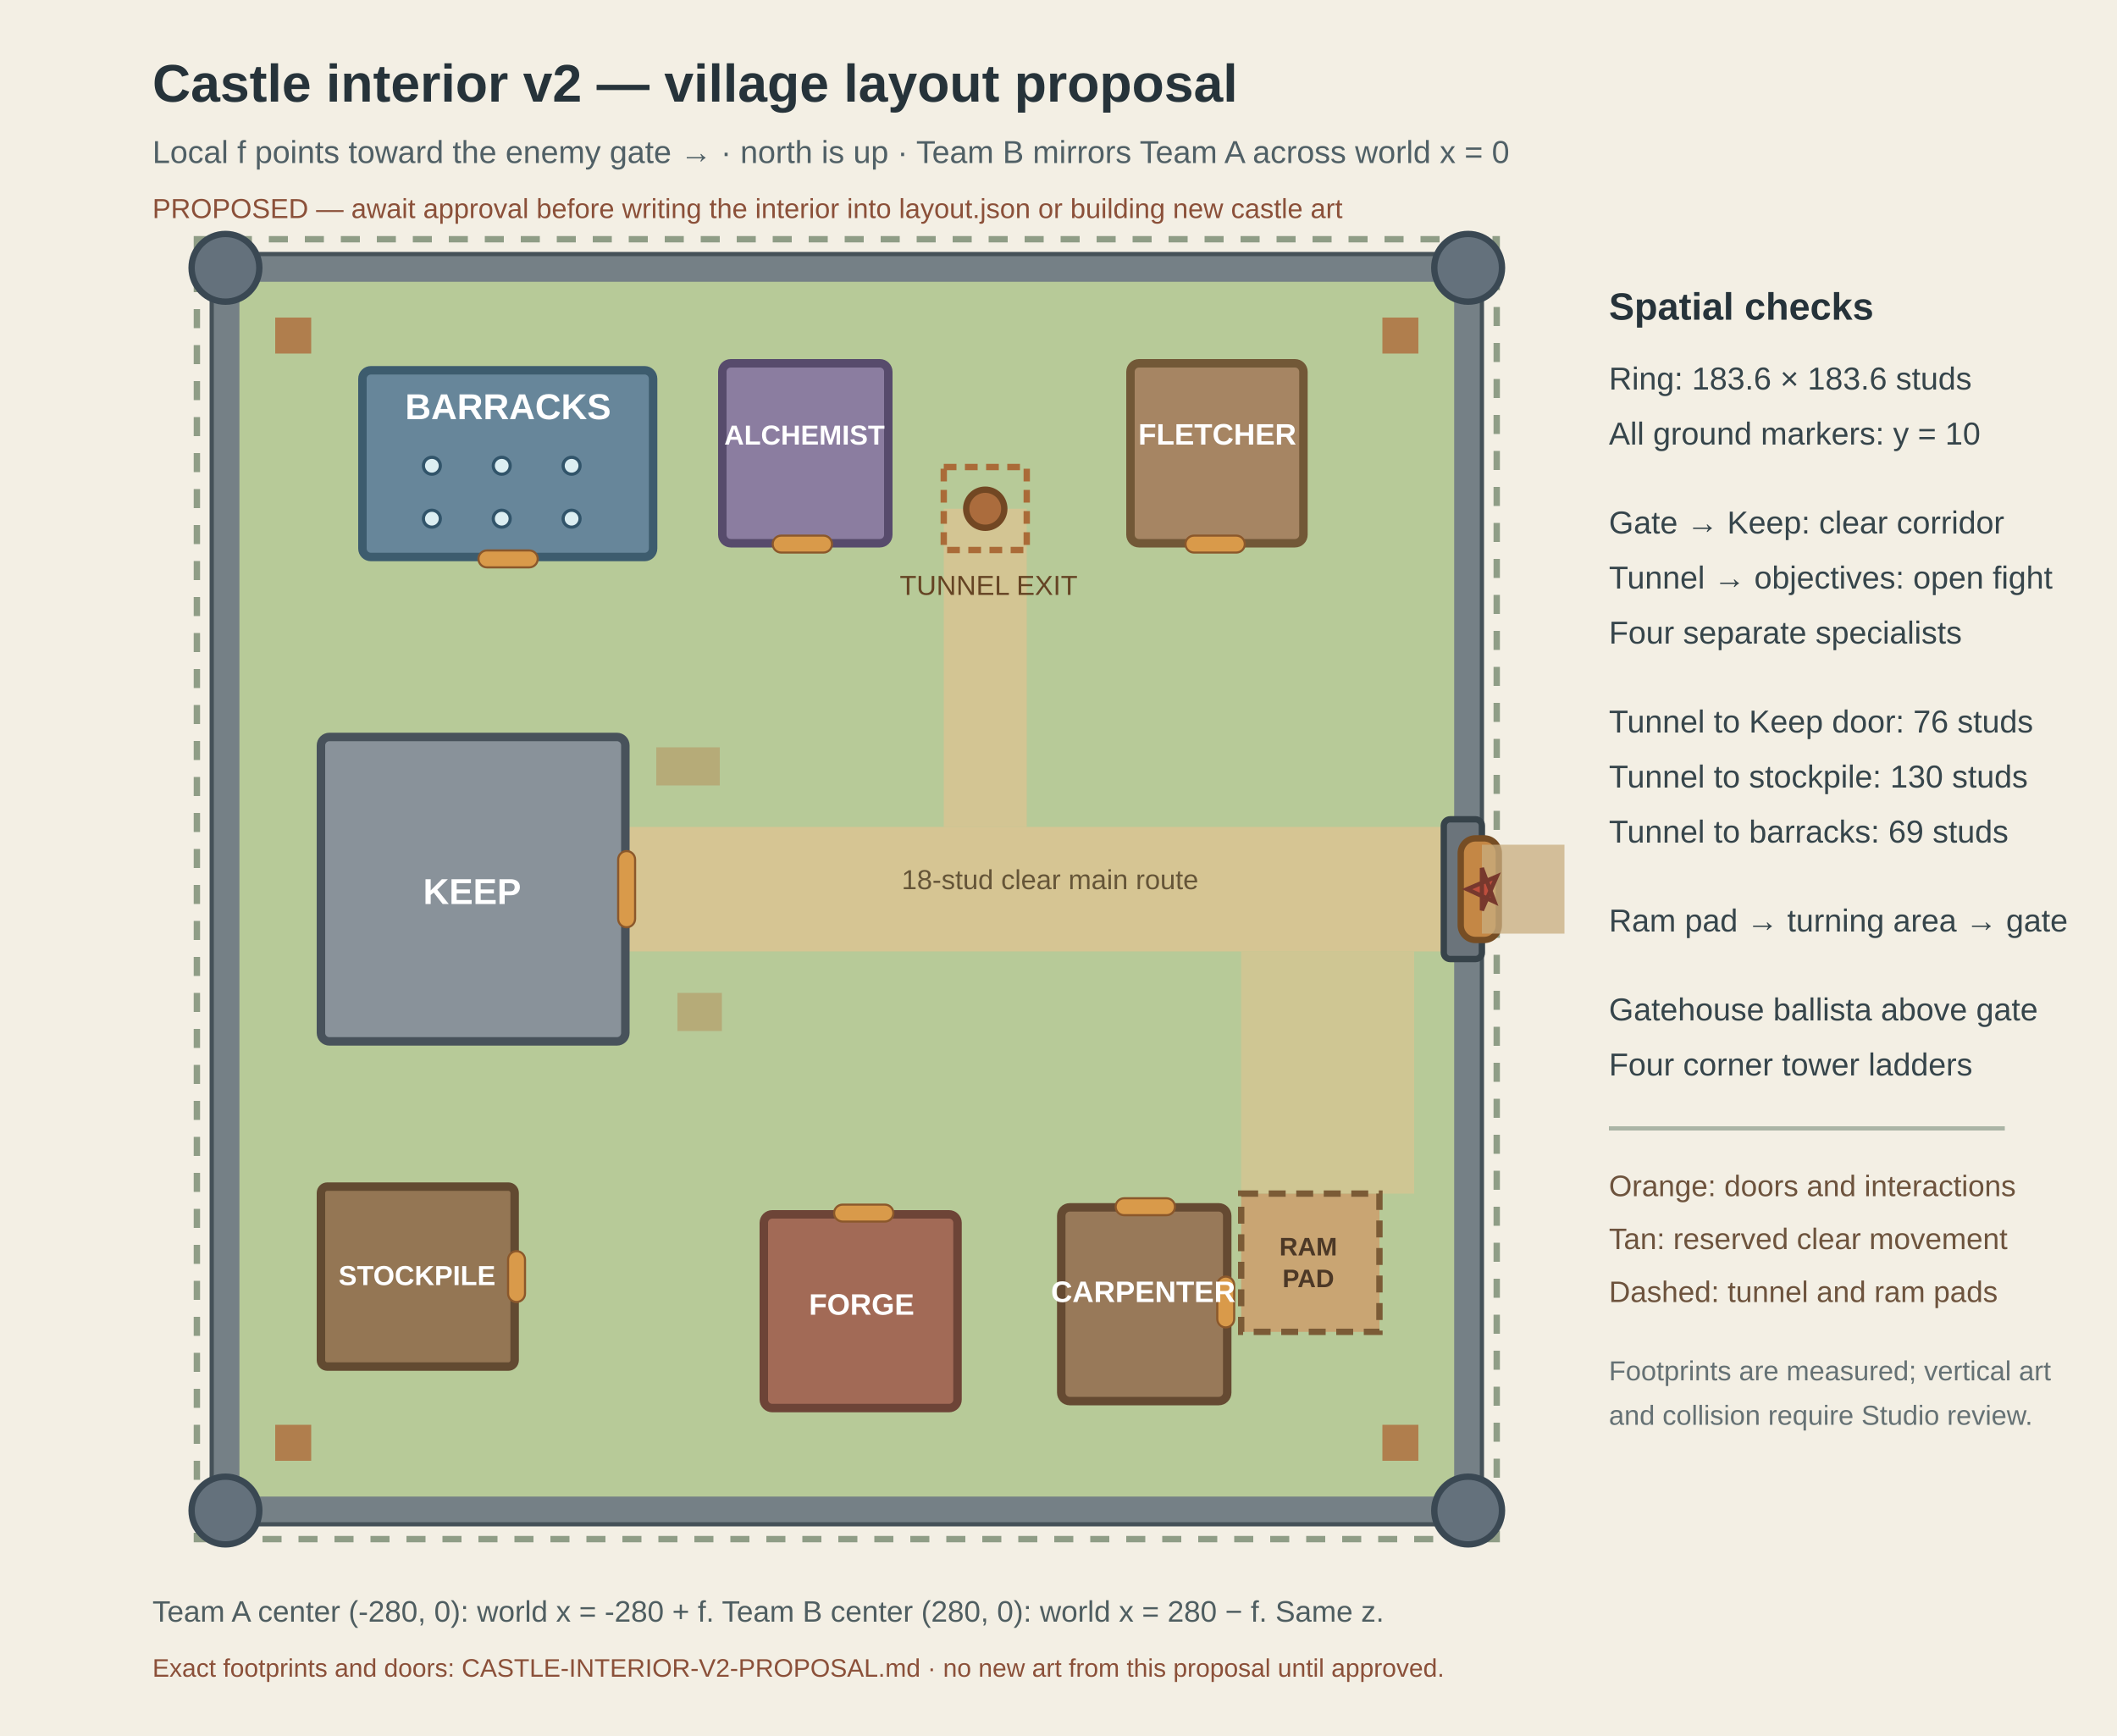
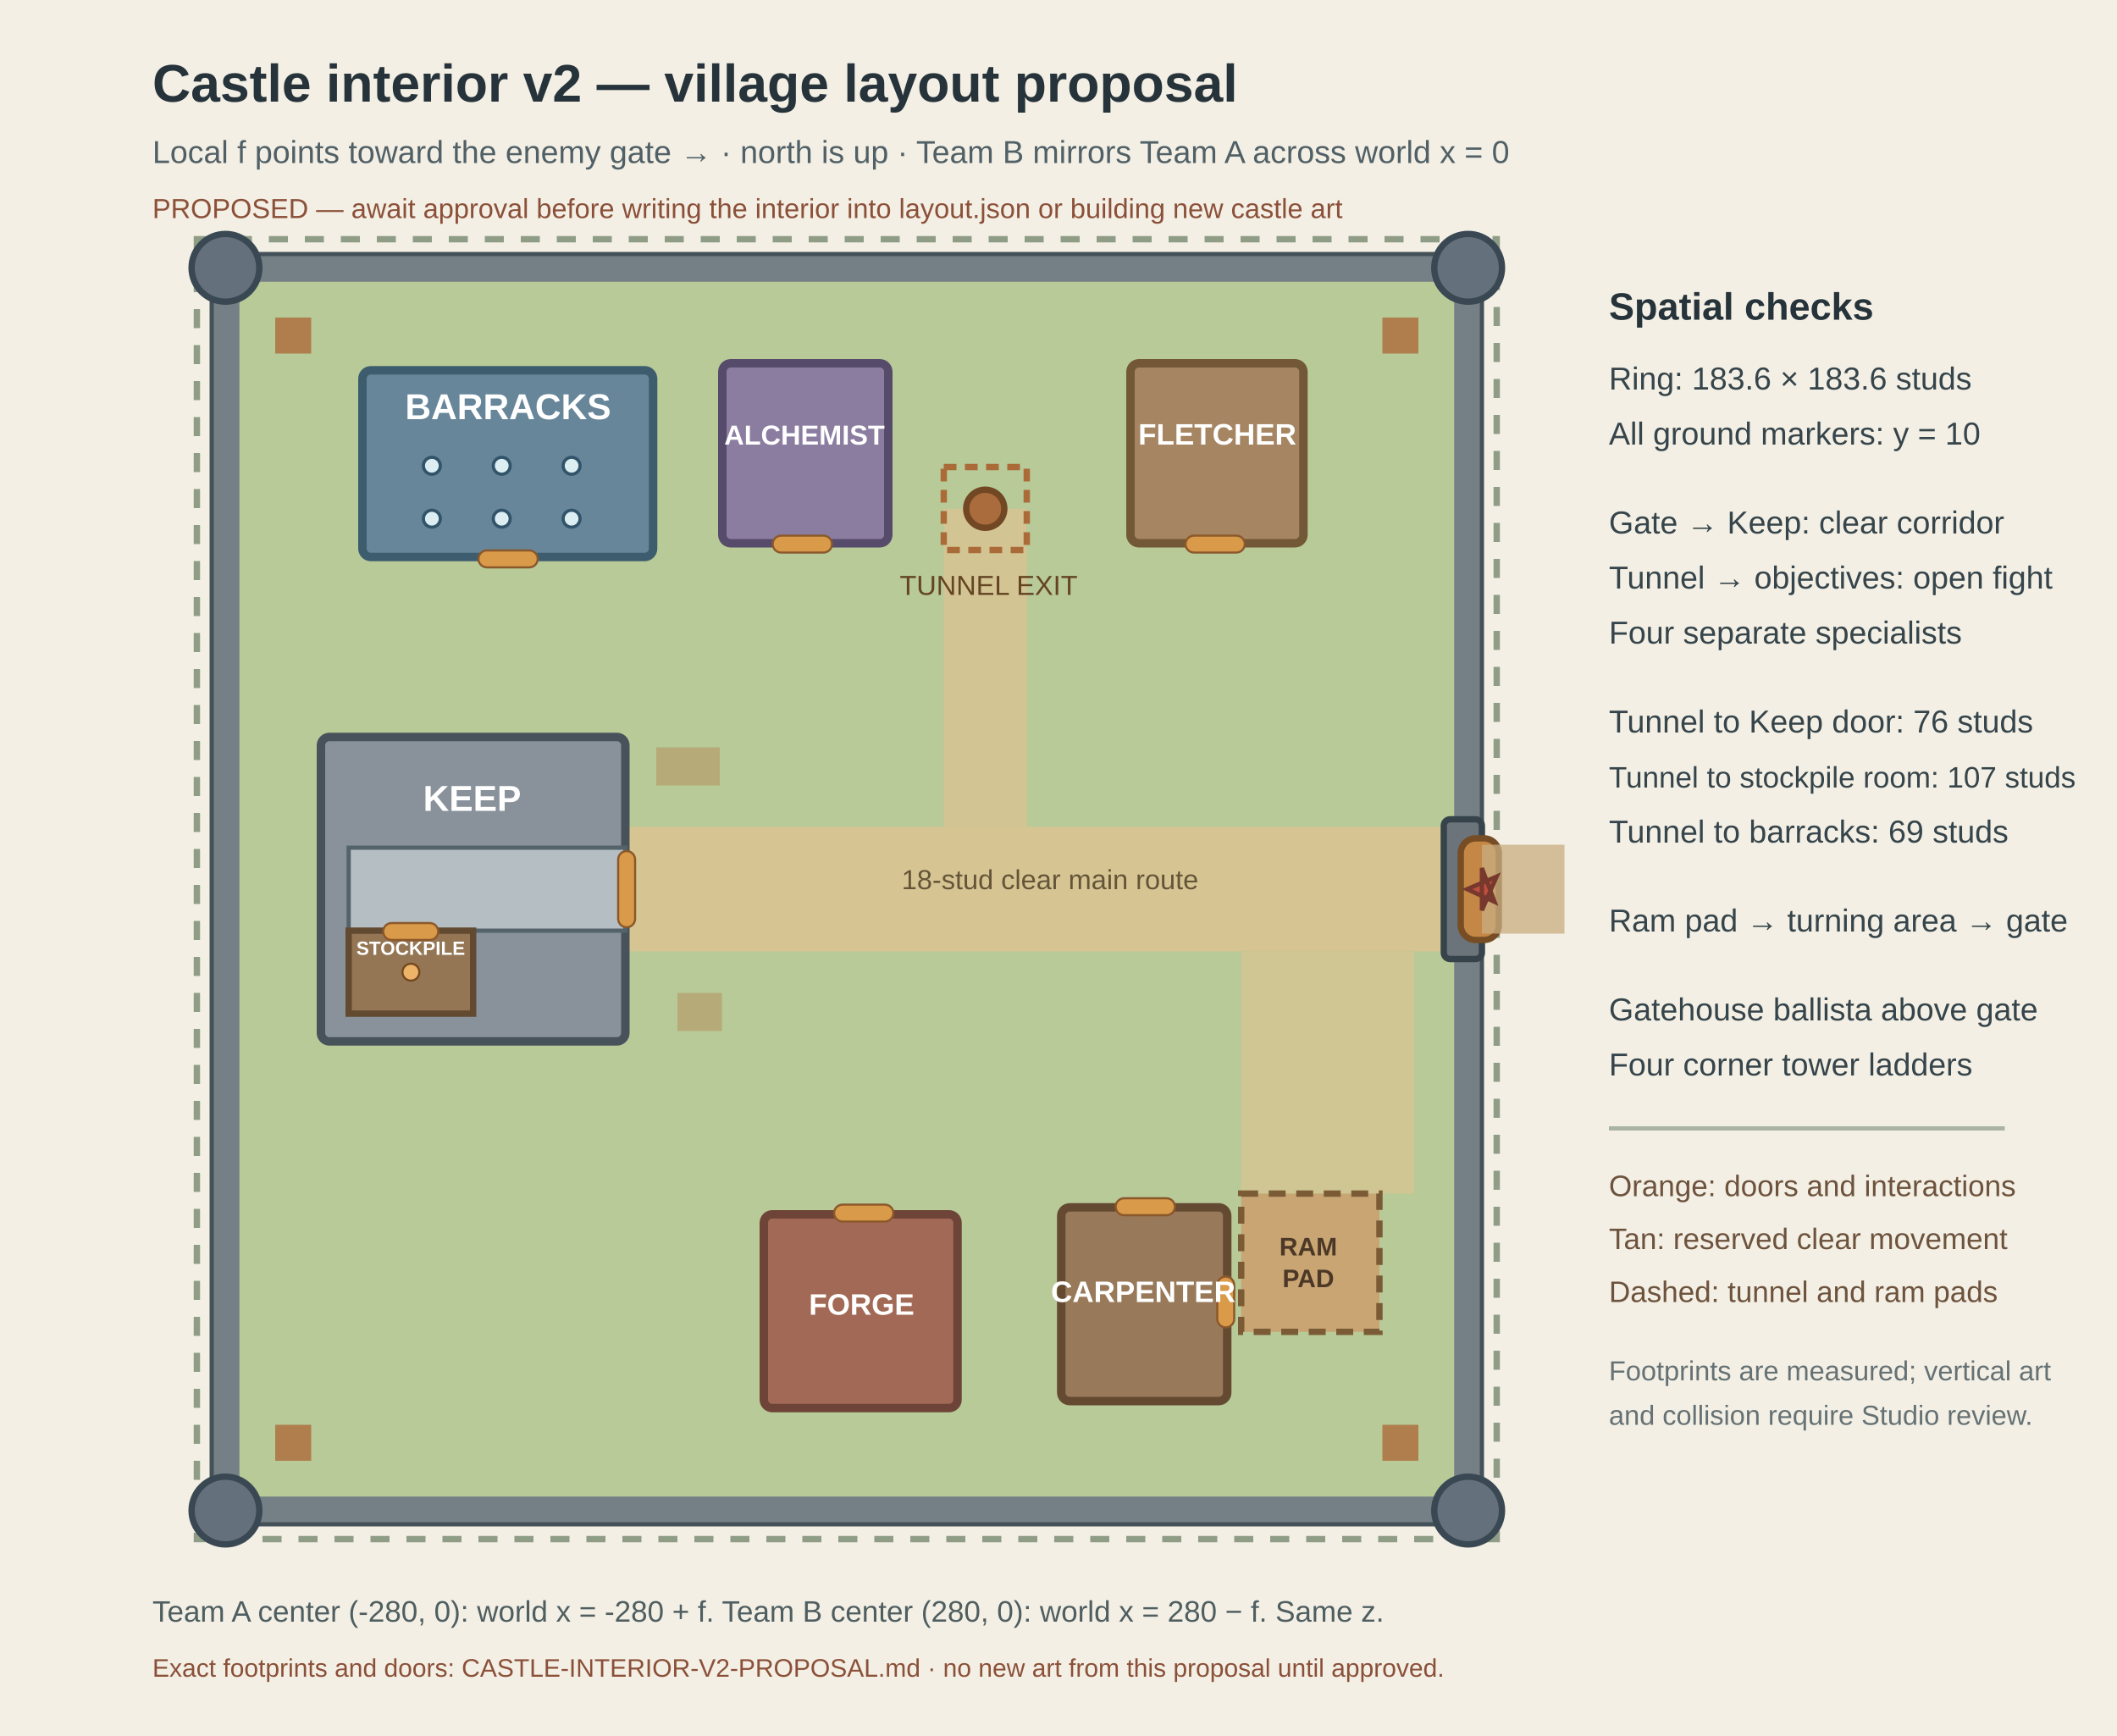
<svg xmlns="http://www.w3.org/2000/svg" width="1000" height="820" viewBox="0 0 1000 820" role="img" aria-label="Top-down proposed village layout for one mirrored castle">
  <rect width="1000" height="820" fill="#f3efe4" />
  <text x="72" y="48" font-family="Arial, sans-serif" font-size="25" font-weight="700" fill="#26333a">Castle interior v2 — village layout proposal</text>
  <text x="72" y="77" font-family="Arial, sans-serif" font-size="15" fill="#506066">Local f points toward the enemy gate → · north is up · Team B mirrors Team A across world x = 0</text>
  <text x="72" y="103" font-family="Arial, sans-serif" font-size="13" fill="#8b5039">PROPOSED — await approval before writing the interior into layout.json or building new castle art</text>
  <rect x="100" y="120" width="600" height="600" fill="#758086" stroke="#455158" stroke-width="2" />
  <rect x="113.1" y="133.1" width="573.8" height="573.8" fill="#b7ca98" />
  <rect x="93" y="113" width="614" height="614" fill="none" stroke="#8f9d86" stroke-width="3" stroke-dasharray="9 8" />
  <rect x="295.4" y="390.6" width="392" height="58.8" fill="#d9c492" opacity="0.9" />
  <rect x="445.8" y="240.3" width="39.2" height="150.3" fill="#d9c492" opacity="0.8" />
  <rect x="586.3" y="449.4" width="81.7" height="114.4" fill="#d9c492" opacity="0.7" />
  <path d="M 310 362 L 340 362 M 320 478 L 341 478" stroke="#b59967" stroke-width="18" opacity="0.65" />
  <rect x="151.6" y="348.1" width="143.8" height="143.8" rx="4" fill="#89929a" stroke="#48525b" stroke-width="4" />
-   <rect x="151.6" y="560.5" width="91.5" height="85" rx="3" fill="#947654" stroke="#624a31" stroke-width="4" />
+   <rect x="164.7" y="400.4" width="130.7" height="39.2" fill="#b4bec3" stroke="#54636a" stroke-width="2" />
+   <rect x="164.7" y="439.6" width="58.8" height="39.2" fill="#947654" stroke="#624a31" stroke-width="3" />
+   <circle cx="194.1" cy="459.2" r="4" fill="#edb469" stroke="#744920" stroke-width="1" />
  <rect x="171.2" y="174.9" width="137.3" height="88.2" rx="4" fill="#67869a" stroke="#3d5c6e" stroke-width="4" />
  <rect x="341.2" y="171.6" width="78.4" height="85" rx="4" fill="#8b7da0" stroke="#574b6c" stroke-width="4" />
  <rect x="534" y="171.6" width="81.7" height="85" rx="4" fill="#a68563" stroke="#725837" stroke-width="4" />
  <rect x="360.8" y="573.6" width="91.5" height="91.5" rx="4" fill="#a26a56" stroke="#6d4437" stroke-width="4" />
  <rect x="501.3" y="570.3" width="78.4" height="91.5" rx="4" fill="#987959" stroke="#654a32" stroke-width="4" />
  <rect x="445.8" y="220.6" width="39.2" height="39.2" fill="none" stroke="#aa6b38" stroke-width="3" stroke-dasharray="6 4" />
  <circle cx="465.4" cy="240.3" r="9" fill="#ab6c3d" stroke="#724723" stroke-width="3" />
  <rect x="586.3" y="563.8" width="65.3" height="65.3" fill="#c9a573" stroke="#7b5b36" stroke-width="3" stroke-dasharray="8 5" />
  <rect x="682" y="387" width="18" height="66" rx="3" fill="#6b747b" stroke="#37434a" stroke-width="3" />
  <rect x="690" y="396" width="18" height="48" rx="7" fill="#c48745" stroke="#764d24" stroke-width="3" />
  <rect x="700" y="399" width="39" height="42" fill="#c8ad80" opacity="0.75" />
  <g fill="#64717c" stroke="#3a4853" stroke-width="3">
    <circle cx="106.5" cy="126.5" r="16" />
    <circle cx="693.5" cy="126.5" r="16" />
    <circle cx="106.5" cy="713.5" r="16" />
    <circle cx="693.5" cy="713.5" r="16" />
  </g>
  <g fill="#b07e4d">
    <rect x="130" y="150" width="17" height="17" />
    <rect x="653" y="150" width="17" height="17" />
    <rect x="130" y="673" width="17" height="17" />
    <rect x="653" y="673" width="17" height="17" />
  </g>
  <path d="M 700 410 L 706 426 L 693 420 L 707 414 L 700 430 Z" fill="#be4e3d" stroke="#77382d" stroke-width="2" />
  <g fill="#d99a4a" stroke="#8b582b" stroke-width="1">
    <rect x="292" y="402" width="8" height="36" rx="4" />
-     <rect x="240" y="591" width="8" height="24" rx="4" />
+     <rect x="181" y="436" width="26" height="8" rx="4" />
    <rect x="226" y="260" width="28" height="8" rx="4" />
    <rect x="365" y="253" width="28" height="8" rx="4" />
    <rect x="560" y="253" width="28" height="8" rx="4" />
    <rect x="394" y="569" width="28" height="8" rx="4" />
    <rect x="527" y="566" width="28" height="8" rx="4" />
    <rect x="575" y="603" width="8" height="24" rx="4" />
  </g>
  <g fill="#dceef2" stroke="#31546a" stroke-width="1.5">
    <circle cx="204" cy="220" r="4" />
    <circle cx="237" cy="220" r="4" />
    <circle cx="270" cy="220" r="4" />
    <circle cx="204" cy="245" r="4" />
    <circle cx="237" cy="245" r="4" />
    <circle cx="270" cy="245" r="4" />
  </g>
  <g font-family="Arial, sans-serif" font-size="17" font-weight="700" text-anchor="middle" fill="#ffffff">
-     <text x="223" y="427">KEEP</text>
-     <text x="197" y="607" font-size="13">STOCKPILE</text>
+     <text x="223" y="383">KEEP</text>
+     <text x="194" y="451" font-size="9">STOCKPILE</text>
    <text x="240" y="198">BARRACKS</text>
    <text x="380" y="210" font-size="13">ALCHEMIST</text>
    <text x="575" y="210" font-size="14">FLETCHER</text>
    <text x="407" y="621" font-size="14">FORGE</text>
    <text x="540" y="615" font-size="14">CARPENTER</text>
  </g>
  <text x="618" y="593" font-family="Arial, sans-serif" font-size="12" font-weight="700" text-anchor="middle" fill="#4c3826">RAM</text>
  <text x="618" y="608" font-family="Arial, sans-serif" font-size="12" font-weight="700" text-anchor="middle" fill="#4c3826">PAD</text>
  <text x="467" y="281" font-family="Arial, sans-serif" font-size="13" text-anchor="middle" fill="#654424">TUNNEL EXIT</text>
  <text x="496" y="420" font-family="Arial, sans-serif" font-size="13" text-anchor="middle" fill="#655538">18-stud clear main route</text>
  <text x="760" y="151" font-family="Arial, sans-serif" font-size="18" font-weight="700" fill="#26333a">Spatial checks</text>
  <g font-family="Arial, sans-serif" font-size="15" fill="#36454b">
    <text x="760" y="184">Ring: 183.6 × 183.6 studs</text>
    <text x="760" y="210">All ground markers: y = 10</text>
    <text x="760" y="252">Gate → Keep: clear corridor</text>
    <text x="760" y="278">Tunnel → objectives: open fight</text>
    <text x="760" y="304">Four separate specialists</text>
    <text x="760" y="346">Tunnel to Keep door: 76 studs</text>
-     <text x="760" y="372">Tunnel to stockpile: 130 studs</text>
+     <text x="760" y="372" font-size="14">Tunnel to stockpile room: 107 studs</text>
    <text x="760" y="398">Tunnel to barracks: 69 studs</text>
    <text x="760" y="440">Ram pad → turning area → gate</text>
    <text x="760" y="482">Gatehouse ballista above gate</text>
    <text x="760" y="508">Four corner tower ladders</text>
  </g>
  <line x1="760" y1="533" x2="947" y2="533" stroke="#aab4a5" stroke-width="2" />
  <text x="760" y="565" font-family="Arial, sans-serif" font-size="14" fill="#6d533d">Orange: doors and interactions</text>
  <text x="760" y="590" font-family="Arial, sans-serif" font-size="14" fill="#6d533d">Tan: reserved clear movement</text>
  <text x="760" y="615" font-family="Arial, sans-serif" font-size="14" fill="#6d533d">Dashed: tunnel and ram pads</text>
  <text x="760" y="652" font-family="Arial, sans-serif" font-size="13" fill="#657174">Footprints are measured; vertical art</text>
  <text x="760" y="673" font-family="Arial, sans-serif" font-size="13" fill="#657174">and collision require Studio review.</text>
  <text x="72" y="766" font-family="Arial, sans-serif" font-size="14" fill="#4f5e61">Team A center (-280, 0): world x = -280 + f. Team B center (280, 0): world x = 280 − f. Same z.</text>
  <text x="72" y="792" font-family="Arial, sans-serif" font-size="12" fill="#8b5039">Exact footprints and doors: CASTLE-INTERIOR-V2-PROPOSAL.md · no new art from this proposal until approved.</text>
</svg>
